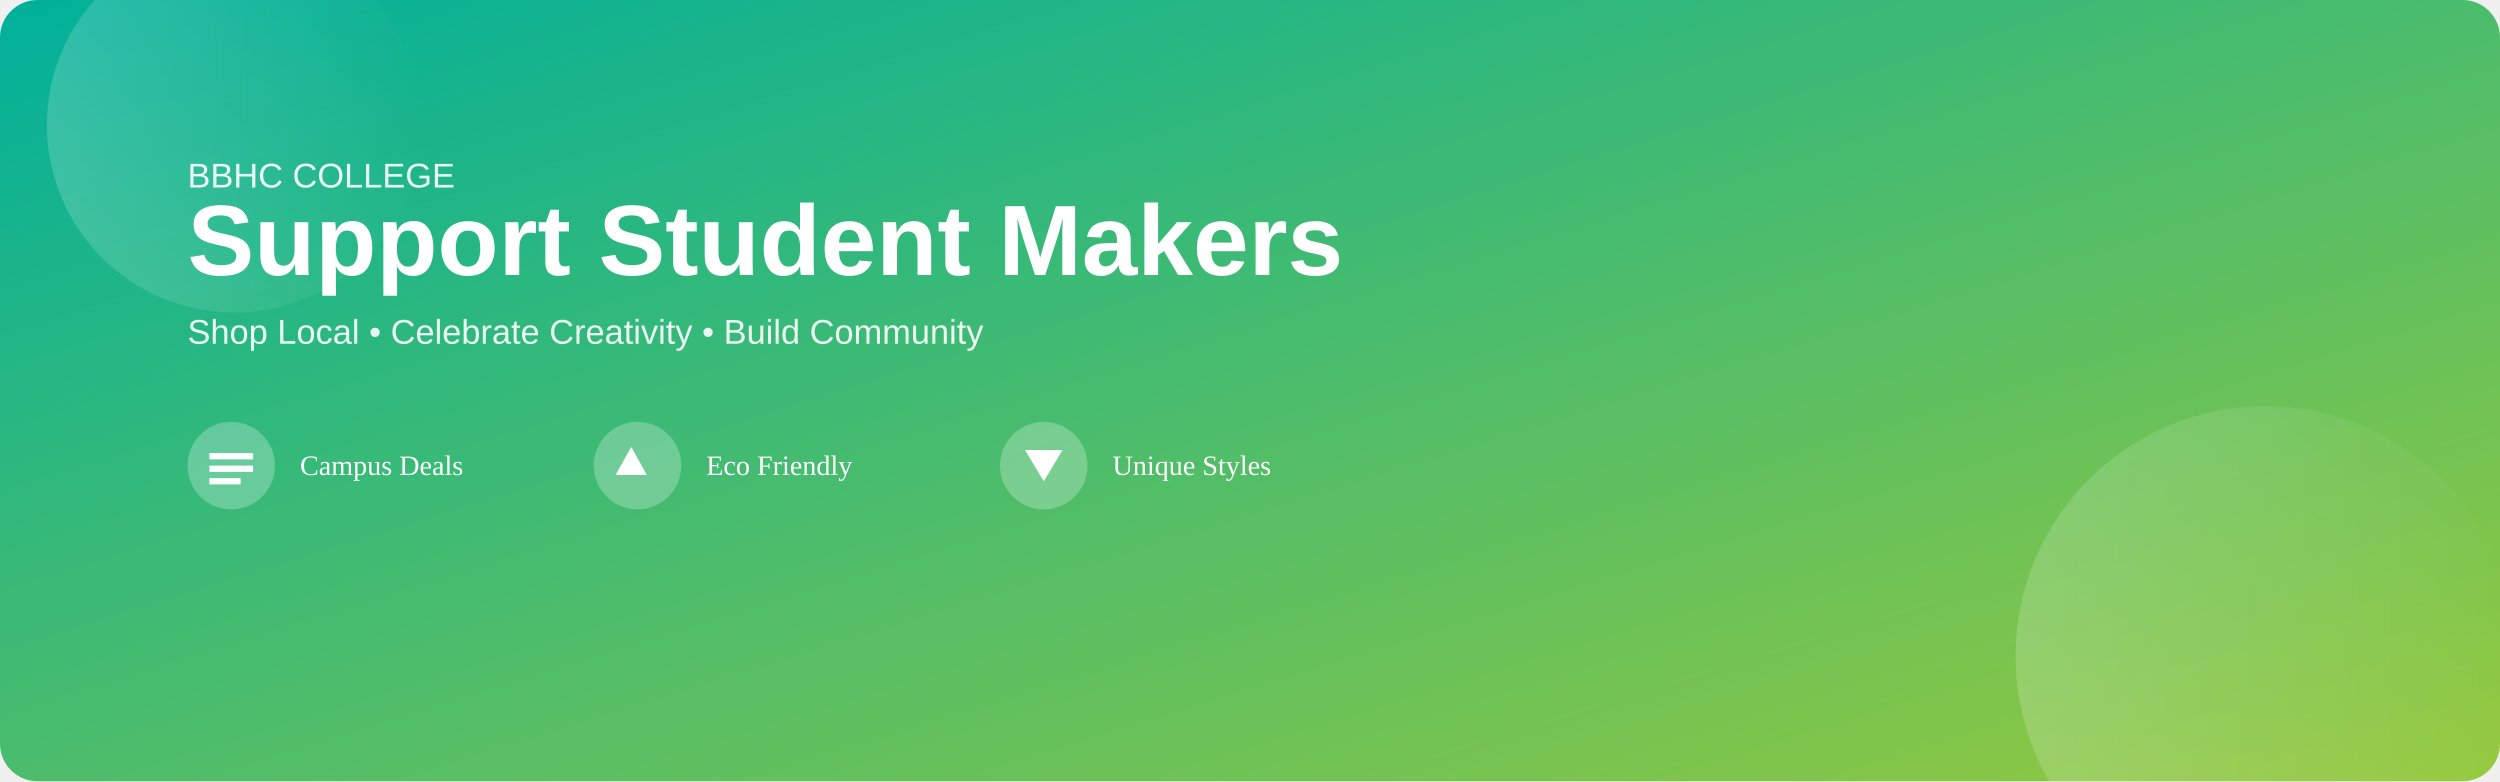
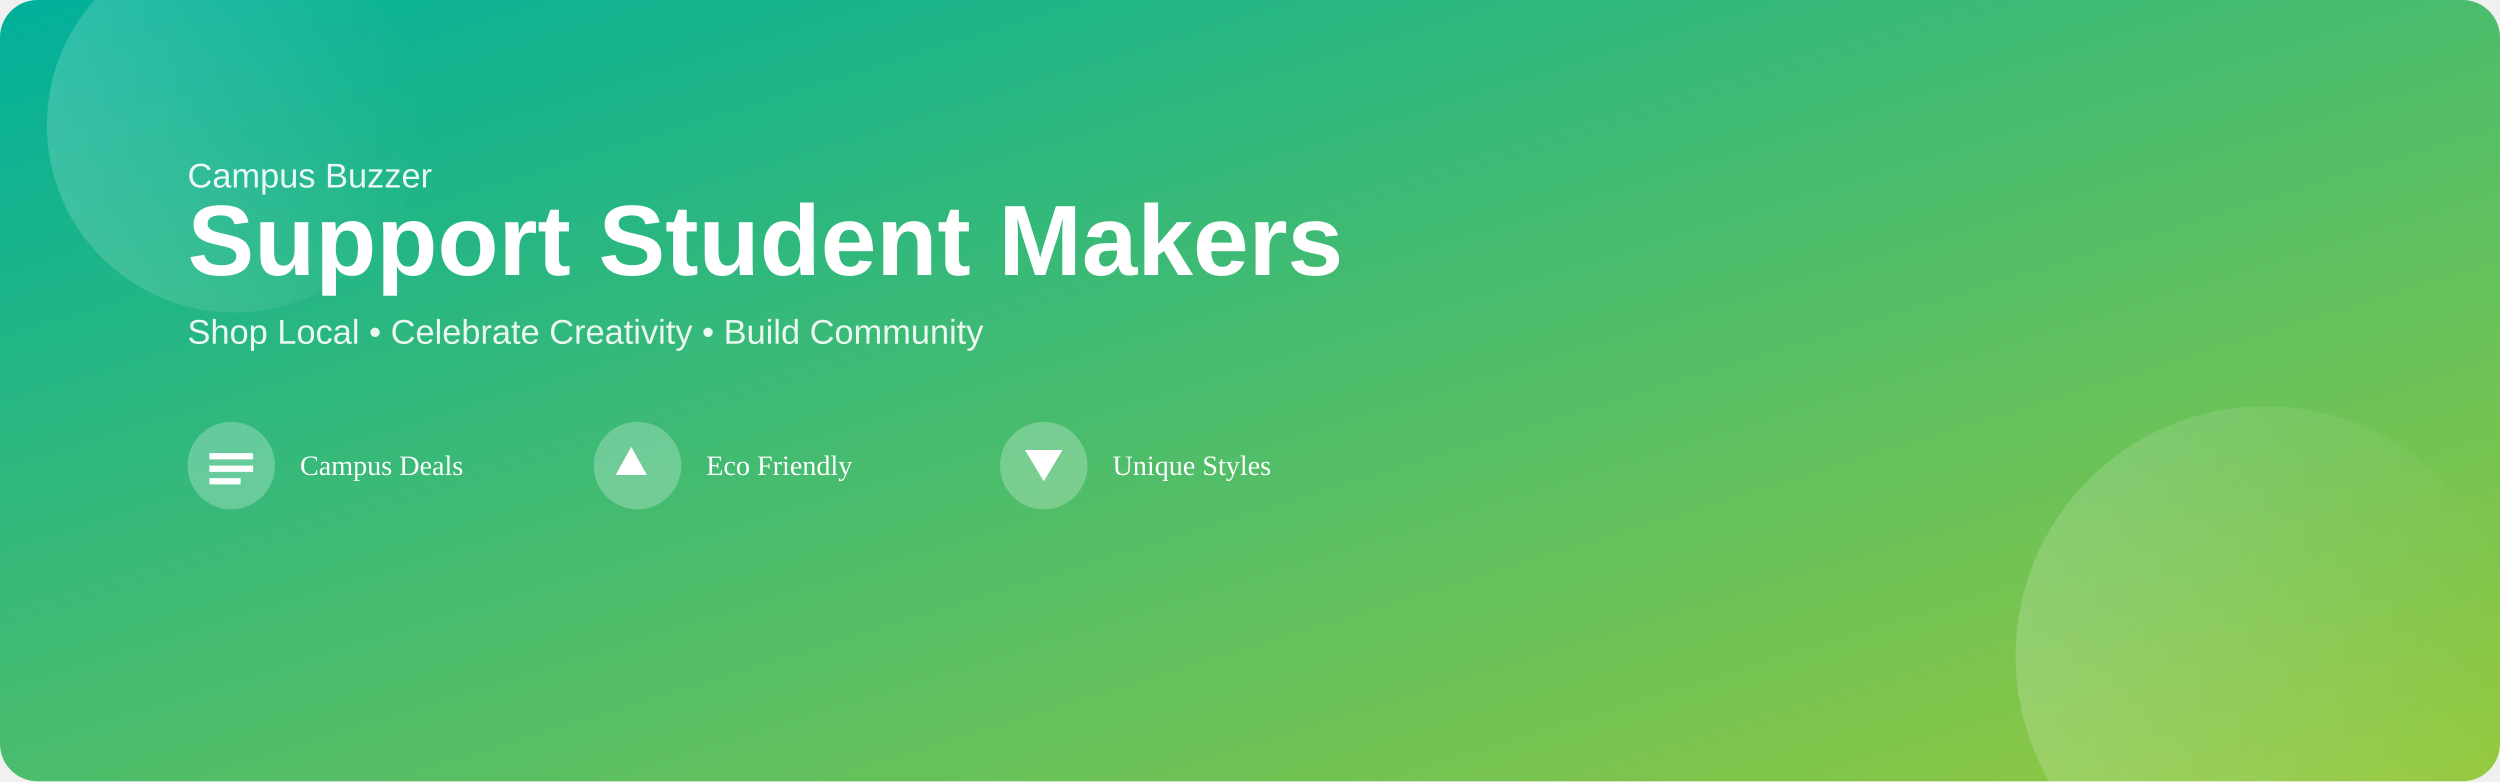
<svg xmlns="http://www.w3.org/2000/svg" width="1600" height="500" viewBox="0 0 1600 500">
  <defs>
    <linearGradient id="bgc" x1="0" y1="0" x2="1" y2="1">
      <stop offset="0%" stop-color="#00B09B" />
      <stop offset="100%" stop-color="#96C93D" />
    </linearGradient>
    <linearGradient id="w" x1="0" y1="0" x2="1" y2="0">
      <stop offset="0%" stop-color="#fff" stop-opacity="0.18" />
      <stop offset="100%" stop-color="#fff" stop-opacity="0" />
    </linearGradient>
  </defs>
  <rect width="1600" height="500" rx="24" fill="url(#bgc)" />
  <circle cx="1450" cy="420" r="160" fill="url(#w)" />
  <circle cx="150" cy="80" r="120" fill="url(#w)" />
  <g transform="translate(120,120)" fill="#fff">
-     <text x="0" y="0" font-family="'Segoe UI', Arial" font-size="22" opacity="0.9">BBHC COLLEGE</text>
+     <text x="0" y="0" font-family="'Segoe UI', Arial" font-size="22" opacity="0.9">Campus Buzzer</text>
    <text x="0" y="56" font-family="'Segoe UI', Arial" font-weight="700" font-size="64">Support Student Makers</text>
    <text x="0" y="100" font-family="'Segoe UI', Arial" font-size="22" opacity="0.9">Shop Local • Celebrate Creativity • Build Community</text>
    <g transform="translate(0,150)">
      <g transform="translate(0,0)">
        <circle cx="28" cy="28" r="28" fill="rgba(255,255,255,0.25)" />
        <path d="M14 28h28v4H14zM14 20h28v4H14zM14 36h20v4H14z" fill="#fff" />
        <text x="72" y="34" font-size="18">Campus Deals</text>
      </g>
      <g transform="translate(260,0)">
        <circle cx="28" cy="28" r="28" fill="rgba(255,255,255,0.25)" />
        <path d="M14 34l10-18 10 18H14z" fill="#fff" />
        <text x="72" y="34" font-size="18">Eco Friendly</text>
      </g>
      <g transform="translate(520,0)">
        <circle cx="28" cy="28" r="28" fill="rgba(255,255,255,0.25)" />
        <path d="M16 18h24l-12 20z" fill="#fff" />
        <text x="72" y="34" font-size="18">Unique Styles</text>
      </g>
    </g>
  </g>
</svg>
